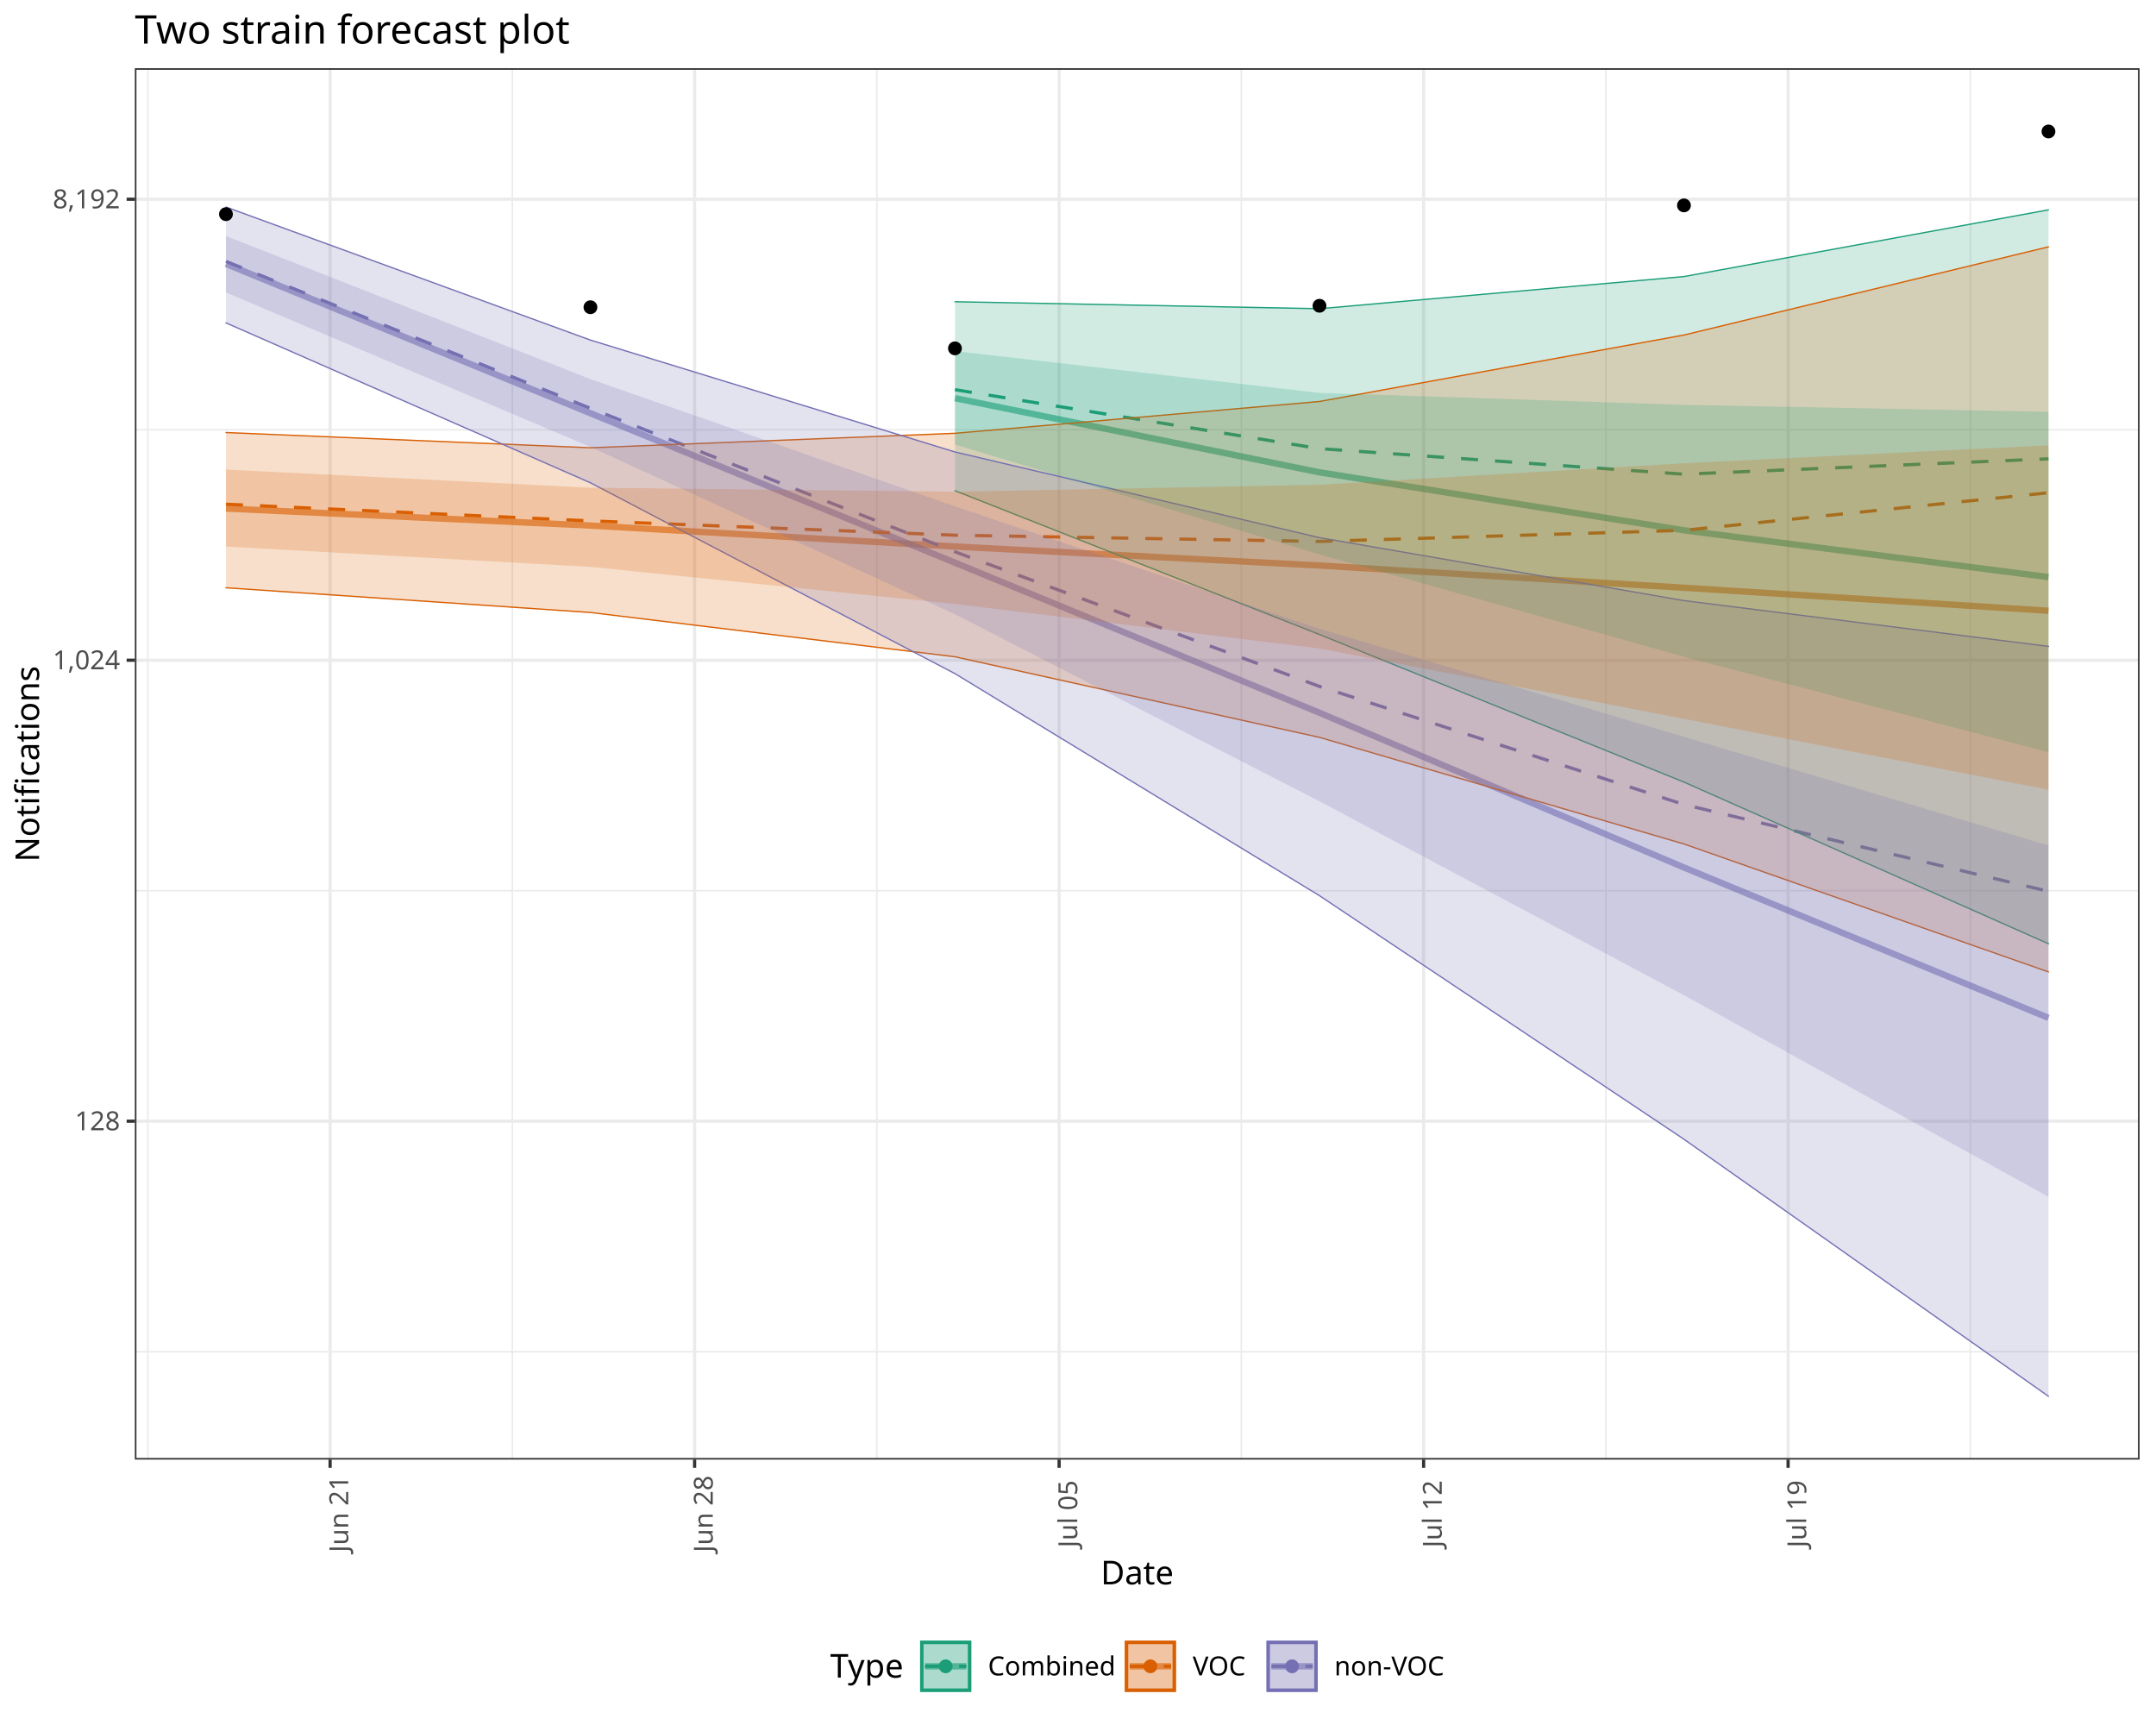
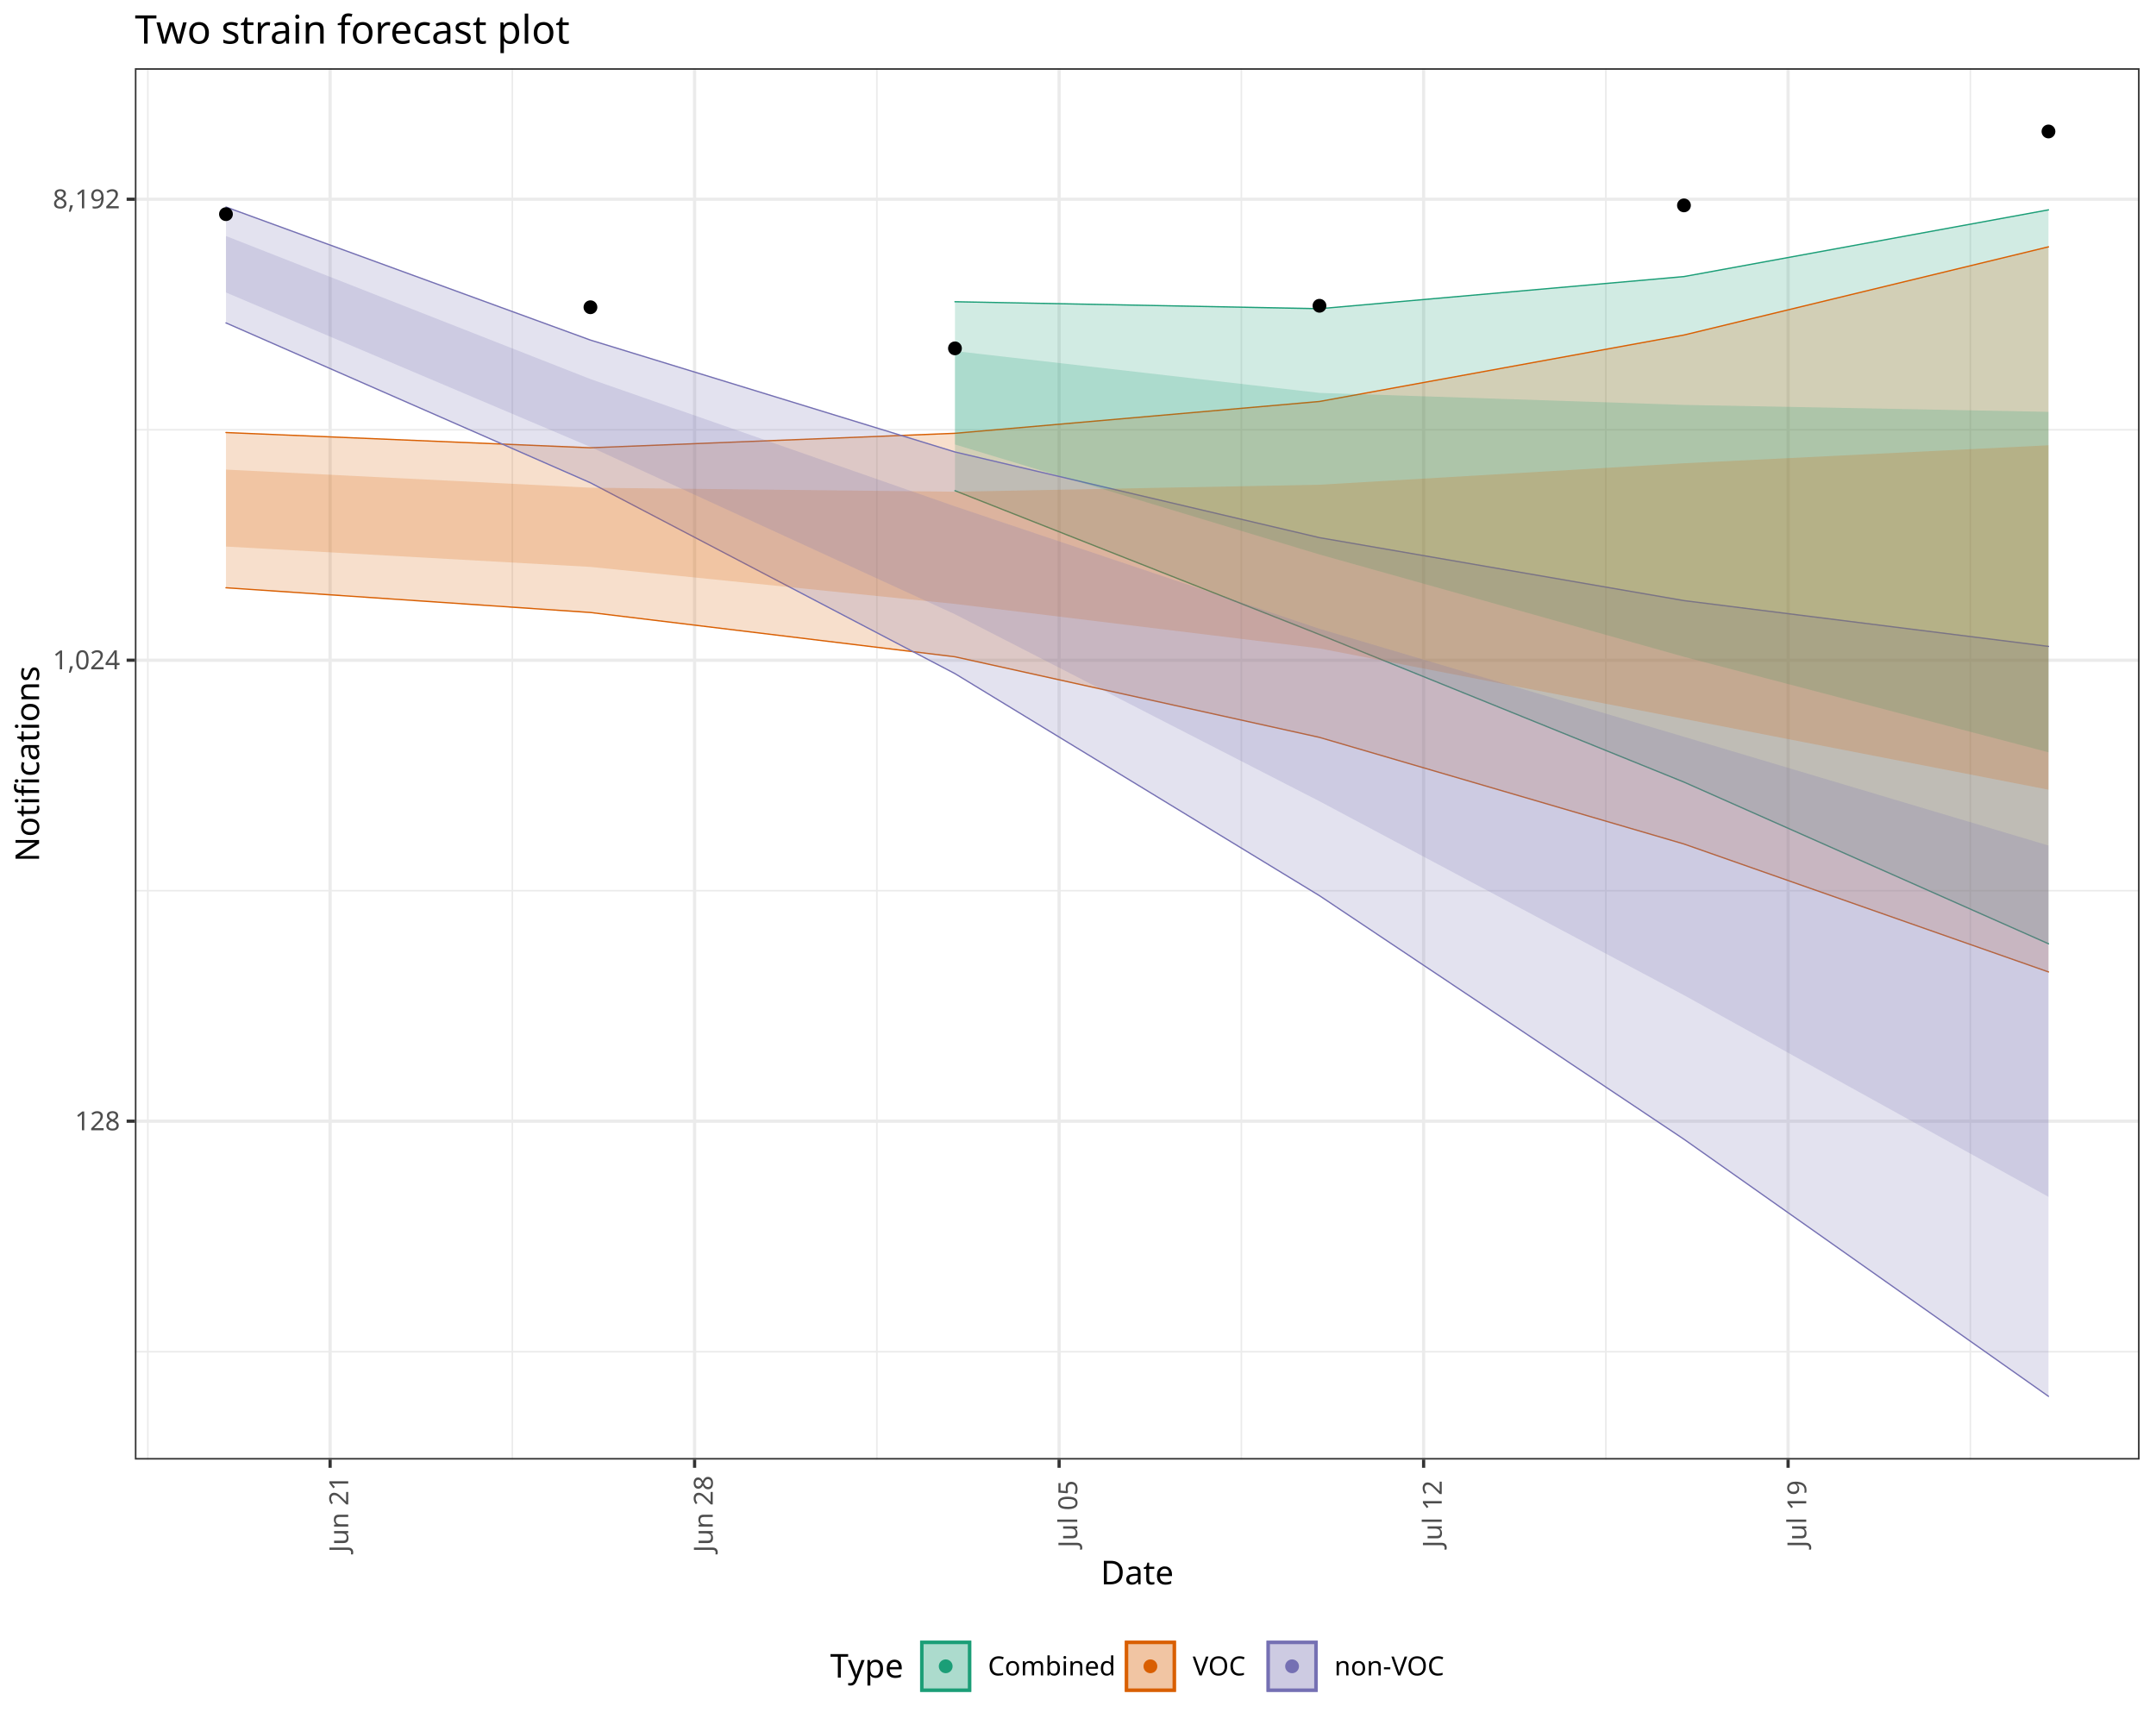
<svg xmlns="http://www.w3.org/2000/svg" class="svglite" data-engine-version="2.0" width="720.00pt" height="576.00pt" viewBox="0 0 720.00 576.00">
  <defs>
    <style type="text/css">
    .svglite line, .svglite polyline, .svglite polygon, .svglite path, .svglite rect, .svglite circle {
      fill: none;
      stroke: #000000;
      stroke-linecap: round;
      stroke-linejoin: round;
      stroke-miterlimit: 10.00;
    }
  </style>
  </defs>
  <rect width="100%" height="100%" style="stroke: none; fill: #FFFFFF;" />
  <defs>
    <clipPath id="cpMC4wMHw3MjAuMDB8MC4wMHw1NzYuMDA=">
      <rect x="0.00" y="0.00" width="720.00" height="576.00" />
    </clipPath>
  </defs>
  <g clip-path="url(#cpMC4wMHw3MjAuMDB8MC4wMHw1NzYuMDA=)">
    <rect x="0.00" y="0.00" width="720.00" height="576.00" style="stroke-width: 1.07; stroke: #FFFFFF; fill: #FFFFFF;" />
  </g>
  <defs>
    <clipPath id="cpNDUuMDN8NzE0LjUyfDIyLjc4fDQ4Ny4zNw==">
      <rect x="45.03" y="22.78" width="669.49" height="464.59" />
    </clipPath>
  </defs>
  <g clip-path="url(#cpNDUuMDN8NzE0LjUyfDIyLjc4fDQ4Ny4zNw==)">
    <rect x="45.03" y="22.78" width="669.49" height="464.59" style="stroke-width: 1.07; stroke: none; fill: #FFFFFF;" />
    <polyline points="45.03,451.35 714.52,451.35 " style="stroke-width: 0.53; stroke: #EBEBEB; stroke-linecap: butt;" />
    <polyline points="45.03,297.42 714.52,297.42 " style="stroke-width: 0.53; stroke: #EBEBEB; stroke-linecap: butt;" />
    <polyline points="45.03,143.50 714.52,143.50 " style="stroke-width: 0.53; stroke: #EBEBEB; stroke-linecap: butt;" />
    <polyline points="49.37,487.37 49.37,22.78 " style="stroke-width: 0.53; stroke: #EBEBEB; stroke-linecap: butt;" />
    <polyline points="171.10,487.37 171.10,22.78 " style="stroke-width: 0.53; stroke: #EBEBEB; stroke-linecap: butt;" />
    <polyline points="292.83,487.37 292.83,22.78 " style="stroke-width: 0.53; stroke: #EBEBEB; stroke-linecap: butt;" />
    <polyline points="414.55,487.37 414.55,22.78 " style="stroke-width: 0.53; stroke: #EBEBEB; stroke-linecap: butt;" />
    <polyline points="536.28,487.37 536.28,22.78 " style="stroke-width: 0.53; stroke: #EBEBEB; stroke-linecap: butt;" />
    <polyline points="658.00,487.37 658.00,22.78 " style="stroke-width: 0.53; stroke: #EBEBEB; stroke-linecap: butt;" />
    <polyline points="45.03,374.38 714.52,374.38 " style="stroke-width: 1.07; stroke: #EBEBEB; stroke-linecap: butt;" />
    <polyline points="45.03,220.46 714.52,220.46 " style="stroke-width: 1.07; stroke: #EBEBEB; stroke-linecap: butt;" />
    <polyline points="45.03,66.53 714.52,66.53 " style="stroke-width: 1.07; stroke: #EBEBEB; stroke-linecap: butt;" />
    <polyline points="110.24,487.37 110.24,22.78 " style="stroke-width: 1.07; stroke: #EBEBEB; stroke-linecap: butt;" />
    <polyline points="231.96,487.37 231.96,22.78 " style="stroke-width: 1.07; stroke: #EBEBEB; stroke-linecap: butt;" />
    <polyline points="353.69,487.37 353.69,22.78 " style="stroke-width: 1.07; stroke: #EBEBEB; stroke-linecap: butt;" />
    <polyline points="475.42,487.37 475.42,22.78 " style="stroke-width: 1.07; stroke: #EBEBEB; stroke-linecap: butt;" />
    <polyline points="597.14,487.37 597.14,22.78 " style="stroke-width: 1.07; stroke: #EBEBEB; stroke-linecap: butt;" />
-     <polyline points="318.91,132.95 440.64,157.72 562.36,177.08 684.09,192.70 " style="stroke-width: 2.13; stroke: #1B9E77; stroke-opacity: 0.60; stroke-linecap: butt;" />
-     <polyline points="75.46,169.80 197.18,175.49 318.91,182.50 440.64,188.83 562.36,196.26 684.09,203.94 " style="stroke-width: 2.13; stroke: #D95F02; stroke-opacity: 0.60; stroke-linecap: butt;" />
-     <polyline points="75.46,88.12 197.18,137.99 318.91,187.89 440.64,238.00 562.36,289.67 684.09,339.88 " style="stroke-width: 2.13; stroke: #7570B3; stroke-opacity: 0.60; stroke-linecap: butt;" />
-     <polyline points="318.91,130.12 440.64,149.80 562.36,158.34 684.09,153.21 " style="stroke-width: 1.07; stroke: #1B9E77; stroke-dasharray: 5.69,5.69; stroke-linecap: butt;" />
-     <polyline points="75.46,168.36 197.18,173.93 318.91,178.71 440.64,180.79 562.36,177.08 684.09,164.53 " style="stroke-width: 1.07; stroke: #D95F02; stroke-dasharray: 5.69,5.69; stroke-linecap: butt;" />
-     <polyline points="75.46,87.28 197.18,136.35 318.91,184.25 440.64,229.20 562.36,268.65 684.09,297.63 " style="stroke-width: 1.07; stroke: #7570B3; stroke-dasharray: 5.69,5.69; stroke-linecap: butt;" />
    <polygon points="318.91,100.75 440.64,103.08 562.36,92.35 684.09,70.07 684.09,315.13 562.36,261.15 440.64,211.87 318.91,163.85 " style="stroke-width: 0.00; stroke: none; fill: #1B9E77; fill-opacity: 0.20;" />
    <polyline points="318.91,100.75 440.64,103.08 562.36,92.35 684.09,70.07 " style="stroke-width: 0.43; stroke: #1B9E77;" />
    <polyline points="684.09,315.13 562.36,261.15 440.64,211.87 318.91,163.85 " style="stroke-width: 0.43; stroke: #1B9E77;" />
    <polygon points="75.46,144.43 197.18,149.52 318.91,144.69 440.64,134.06 562.36,111.87 684.09,82.42 684.09,324.54 562.36,281.82 440.64,246.22 318.91,219.31 197.18,204.52 75.46,196.26 " style="stroke-width: 0.00; stroke: none; fill: #D95F02; fill-opacity: 0.20;" />
    <polyline points="75.46,144.43 197.18,149.52 318.91,144.69 440.64,134.06 562.36,111.87 684.09,82.42 " style="stroke-width: 0.43; stroke: #D95F02;" />
    <polyline points="684.09,324.54 562.36,281.82 440.64,246.22 318.91,219.31 197.18,204.52 75.46,196.26 " style="stroke-width: 0.43; stroke: #D95F02;" />
    <polygon points="75.46,69.13 197.18,113.56 318.91,150.92 440.64,179.53 562.36,200.55 684.09,215.84 684.09,466.25 562.36,380.41 440.64,299.08 318.91,224.93 197.18,161.21 75.46,107.82 " style="stroke-width: 0.00; stroke: none; fill: #7570B3; fill-opacity: 0.20;" />
    <polyline points="75.46,69.13 197.18,113.56 318.91,150.92 440.64,179.53 562.36,200.55 684.09,215.84 " style="stroke-width: 0.43; stroke: #7570B3;" />
    <polyline points="684.09,466.25 562.36,380.41 440.64,299.08 318.91,224.93 197.18,161.21 75.46,107.82 " style="stroke-width: 0.43; stroke: #7570B3;" />
    <polygon points="318.91,117.23 440.64,131.19 562.36,135.20 684.09,137.52 684.09,251.20 562.36,219.31 440.64,185.15 318.91,148.42 " style="stroke-width: 0.00; stroke: none; fill: #1B9E77; fill-opacity: 0.20;" />
    <polyline points="318.91,117.23 440.64,131.19 562.36,135.20 684.09,137.52 " style="stroke-width: 1.07; stroke: none;" />
    <polyline points="684.09,251.20 562.36,219.31 440.64,185.15 318.91,148.42 " style="stroke-width: 1.07; stroke: none;" />
    <polygon points="75.46,156.80 197.18,162.85 318.91,164.19 440.64,161.86 562.36,154.69 684.09,148.69 684.09,263.69 562.36,240.04 440.64,216.52 318.91,201.66 197.18,189.30 75.46,182.50 " style="stroke-width: 0.00; stroke: none; fill: #D95F02; fill-opacity: 0.20;" />
    <polyline points="75.46,156.80 197.18,162.85 318.91,164.19 440.64,161.86 562.36,154.69 684.09,148.69 " style="stroke-width: 1.07; stroke: none;" />
    <polyline points="684.09,263.69 562.36,240.04 440.64,216.52 318.91,201.66 197.18,189.30 75.46,182.50 " style="stroke-width: 1.07; stroke: none;" />
    <polygon points="75.46,78.81 197.18,126.58 318.91,169.08 440.64,209.96 562.36,246.02 684.09,282.32 684.09,399.64 562.36,332.30 440.64,267.55 318.91,205.11 197.18,149.24 75.46,97.66 " style="stroke-width: 0.00; stroke: none; fill: #7570B3; fill-opacity: 0.20;" />
    <polyline points="75.46,78.81 197.18,126.58 318.91,169.08 440.64,209.96 562.36,246.02 684.09,282.32 " style="stroke-width: 1.07; stroke: none;" />
    <polyline points="684.09,399.64 562.36,332.30 440.64,267.55 318.91,205.11 197.18,149.24 75.46,97.66 " style="stroke-width: 1.07; stroke: none;" />
    <circle cx="75.46" cy="71.51" r="1.95" style="stroke-width: 0.71; fill: #000000;" />
    <circle cx="197.18" cy="102.59" r="1.95" style="stroke-width: 0.71; fill: #000000;" />
    <circle cx="318.91" cy="116.32" r="1.95" style="stroke-width: 0.71; fill: #000000;" />
    <circle cx="440.64" cy="102.10" r="1.95" style="stroke-width: 0.71; fill: #000000;" />
    <circle cx="562.36" cy="68.58" r="1.95" style="stroke-width: 0.71; fill: #000000;" />
    <circle cx="684.09" cy="43.90" r="1.95" style="stroke-width: 0.71; fill: #000000;" />
    <rect x="45.03" y="22.78" width="669.49" height="464.59" style="stroke-width: 1.07; stroke: #333333;" />
  </g>
  <g clip-path="url(#cpMC4wMHw3MjAuMDB8MC4wMHw1NzYuMDA=)">
    <text x="40.10" y="377.41" text-anchor="end" style="font-size: 8.80px; fill: #4D4D4D; font-family: sans;" textLength="14.68px" lengthAdjust="spacingAndGlyphs">128</text>
    <text x="40.10" y="223.49" text-anchor="end" style="font-size: 8.80px; fill: #4D4D4D; font-family: sans;" textLength="22.02px" lengthAdjust="spacingAndGlyphs">1,024</text>
    <text x="40.10" y="69.56" text-anchor="end" style="font-size: 8.80px; fill: #4D4D4D; font-family: sans;" textLength="22.02px" lengthAdjust="spacingAndGlyphs">8,192</text>
    <polyline points="42.29,374.38 45.03,374.38 " style="stroke-width: 1.07; stroke: #333333; stroke-linecap: butt;" />
    <polyline points="42.29,220.46 45.03,220.46 " style="stroke-width: 1.07; stroke: #333333; stroke-linecap: butt;" />
    <polyline points="42.29,66.53 45.03,66.53 " style="stroke-width: 1.07; stroke: #333333; stroke-linecap: butt;" />
    <polyline points="110.24,490.11 110.24,487.37 " style="stroke-width: 1.07; stroke: #333333; stroke-linecap: butt;" />
    <polyline points="231.96,490.11 231.96,487.37 " style="stroke-width: 1.07; stroke: #333333; stroke-linecap: butt;" />
    <polyline points="353.69,490.11 353.69,487.37 " style="stroke-width: 1.07; stroke: #333333; stroke-linecap: butt;" />
    <polyline points="475.42,490.11 475.42,487.37 " style="stroke-width: 1.07; stroke: #333333; stroke-linecap: butt;" />
    <polyline points="597.14,490.11 597.14,487.37 " style="stroke-width: 1.07; stroke: #333333; stroke-linecap: butt;" />
    <text transform="translate(116.29,505.52) rotate(-90)" text-anchor="middle" style="font-size: 8.80px; fill: #4D4D4D; font-family: sans;" textLength="26.43px" lengthAdjust="spacingAndGlyphs">Jun 21</text>
    <text transform="translate(238.02,505.52) rotate(-90)" text-anchor="middle" style="font-size: 8.80px; fill: #4D4D4D; font-family: sans;" textLength="26.43px" lengthAdjust="spacingAndGlyphs">Jun 28</text>
    <text transform="translate(359.75,505.52) rotate(-90)" text-anchor="middle" style="font-size: 8.80px; fill: #4D4D4D; font-family: sans;" textLength="23.49px" lengthAdjust="spacingAndGlyphs">Jul 05</text>
    <text transform="translate(481.47,505.52) rotate(-90)" text-anchor="middle" style="font-size: 8.80px; fill: #4D4D4D; font-family: sans;" textLength="23.49px" lengthAdjust="spacingAndGlyphs">Jul 12</text>
    <text transform="translate(603.20,505.52) rotate(-90)" text-anchor="middle" style="font-size: 8.80px; fill: #4D4D4D; font-family: sans;" textLength="23.49px" lengthAdjust="spacingAndGlyphs">Jul 19</text>
    <text x="379.77" y="529.04" text-anchor="middle" style="font-size: 11.00px; font-family: sans;" textLength="23.24px" lengthAdjust="spacingAndGlyphs">Date</text>
    <text transform="translate(13.05,255.08) rotate(-90)" text-anchor="middle" style="font-size: 11.00px; font-family: sans;" textLength="59.92px" lengthAdjust="spacingAndGlyphs">Notifications</text>
    <rect x="271.76" y="542.28" width="216.02" height="28.24" style="stroke-width: 1.07; stroke: none; fill: #FFFFFF;" />
    <text x="277.24" y="560.19" style="font-size: 11.00px; font-family: sans;" textLength="24.46px" lengthAdjust="spacingAndGlyphs">Type</text>
    <rect x="307.18" y="547.76" width="17.28" height="17.28" style="stroke-width: 1.07; stroke: none; fill: #FFFFFF;" />
-     <line x1="308.91" y1="556.40" x2="322.73" y2="556.40" style="stroke-width: 2.13; stroke: #1B9E77; stroke-opacity: 0.60; stroke-linecap: butt;" />
-     <line x1="308.91" y1="556.40" x2="322.73" y2="556.40" style="stroke-width: 1.07; stroke: #1B9E77; stroke-dasharray: 5.69,5.69; stroke-linecap: butt;" />
    <rect x="307.47" y="548.04" width="16.71" height="16.71" style="stroke-width: 0.43; stroke: #1B9E77; stroke-linecap: square; stroke-linejoin: miter; fill: #1B9E77; fill-opacity: 0.20;" />
    <rect x="307.89" y="548.47" width="15.86" height="15.86" style="stroke-width: 1.07; stroke: #1B9E77; stroke-linecap: square; stroke-linejoin: miter; fill: #1B9E77; fill-opacity: 0.20;" />
    <circle cx="315.82" cy="556.40" r="1.95" style="stroke-width: 0.71; stroke: #1B9E77; fill: #1B9E77;" />
    <rect x="375.54" y="547.76" width="17.28" height="17.28" style="stroke-width: 1.07; stroke: none; fill: #FFFFFF;" />
-     <line x1="377.27" y1="556.40" x2="391.09" y2="556.40" style="stroke-width: 2.13; stroke: #D95F02; stroke-opacity: 0.60; stroke-linecap: butt;" />
-     <line x1="377.27" y1="556.40" x2="391.09" y2="556.40" style="stroke-width: 1.07; stroke: #D95F02; stroke-dasharray: 5.69,5.69; stroke-linecap: butt;" />
    <rect x="375.82" y="548.04" width="16.71" height="16.71" style="stroke-width: 0.43; stroke: #D95F02; stroke-linecap: square; stroke-linejoin: miter; fill: #D95F02; fill-opacity: 0.20;" />
    <rect x="376.25" y="548.47" width="15.86" height="15.86" style="stroke-width: 1.07; stroke: #D95F02; stroke-linecap: square; stroke-linejoin: miter; fill: #D95F02; fill-opacity: 0.20;" />
    <circle cx="384.18" cy="556.40" r="1.95" style="stroke-width: 0.71; stroke: #D95F02; fill: #D95F02;" />
    <rect x="422.85" y="547.76" width="17.28" height="17.28" style="stroke-width: 1.07; stroke: none; fill: #FFFFFF;" />
-     <line x1="424.58" y1="556.40" x2="438.41" y2="556.40" style="stroke-width: 2.13; stroke: #7570B3; stroke-opacity: 0.60; stroke-linecap: butt;" />
-     <line x1="424.58" y1="556.40" x2="438.41" y2="556.40" style="stroke-width: 1.07; stroke: #7570B3; stroke-dasharray: 5.69,5.69; stroke-linecap: butt;" />
    <rect x="423.14" y="548.04" width="16.71" height="16.71" style="stroke-width: 0.43; stroke: #7570B3; stroke-linecap: square; stroke-linejoin: miter; fill: #7570B3; fill-opacity: 0.20;" />
    <rect x="423.56" y="548.47" width="15.86" height="15.86" style="stroke-width: 1.07; stroke: #7570B3; stroke-linecap: square; stroke-linejoin: miter; fill: #7570B3; fill-opacity: 0.20;" />
    <circle cx="431.49" cy="556.40" r="1.95" style="stroke-width: 0.71; stroke: #7570B3; fill: #7570B3;" />
    <text x="329.94" y="559.43" style="font-size: 8.80px; font-family: sans;" textLength="40.12px" lengthAdjust="spacingAndGlyphs">Combined</text>
    <text x="398.30" y="559.43" style="font-size: 8.80px; font-family: sans;" textLength="19.08px" lengthAdjust="spacingAndGlyphs">VOC</text>
    <text x="445.61" y="559.43" style="font-size: 8.80px; font-family: sans;" textLength="36.69px" lengthAdjust="spacingAndGlyphs">non-VOC</text>
    <text x="45.03" y="14.56" style="font-size: 13.20px; font-family: sans;" textLength="136.47px" lengthAdjust="spacingAndGlyphs">Two strain forecast plot</text>
  </g>
</svg>
